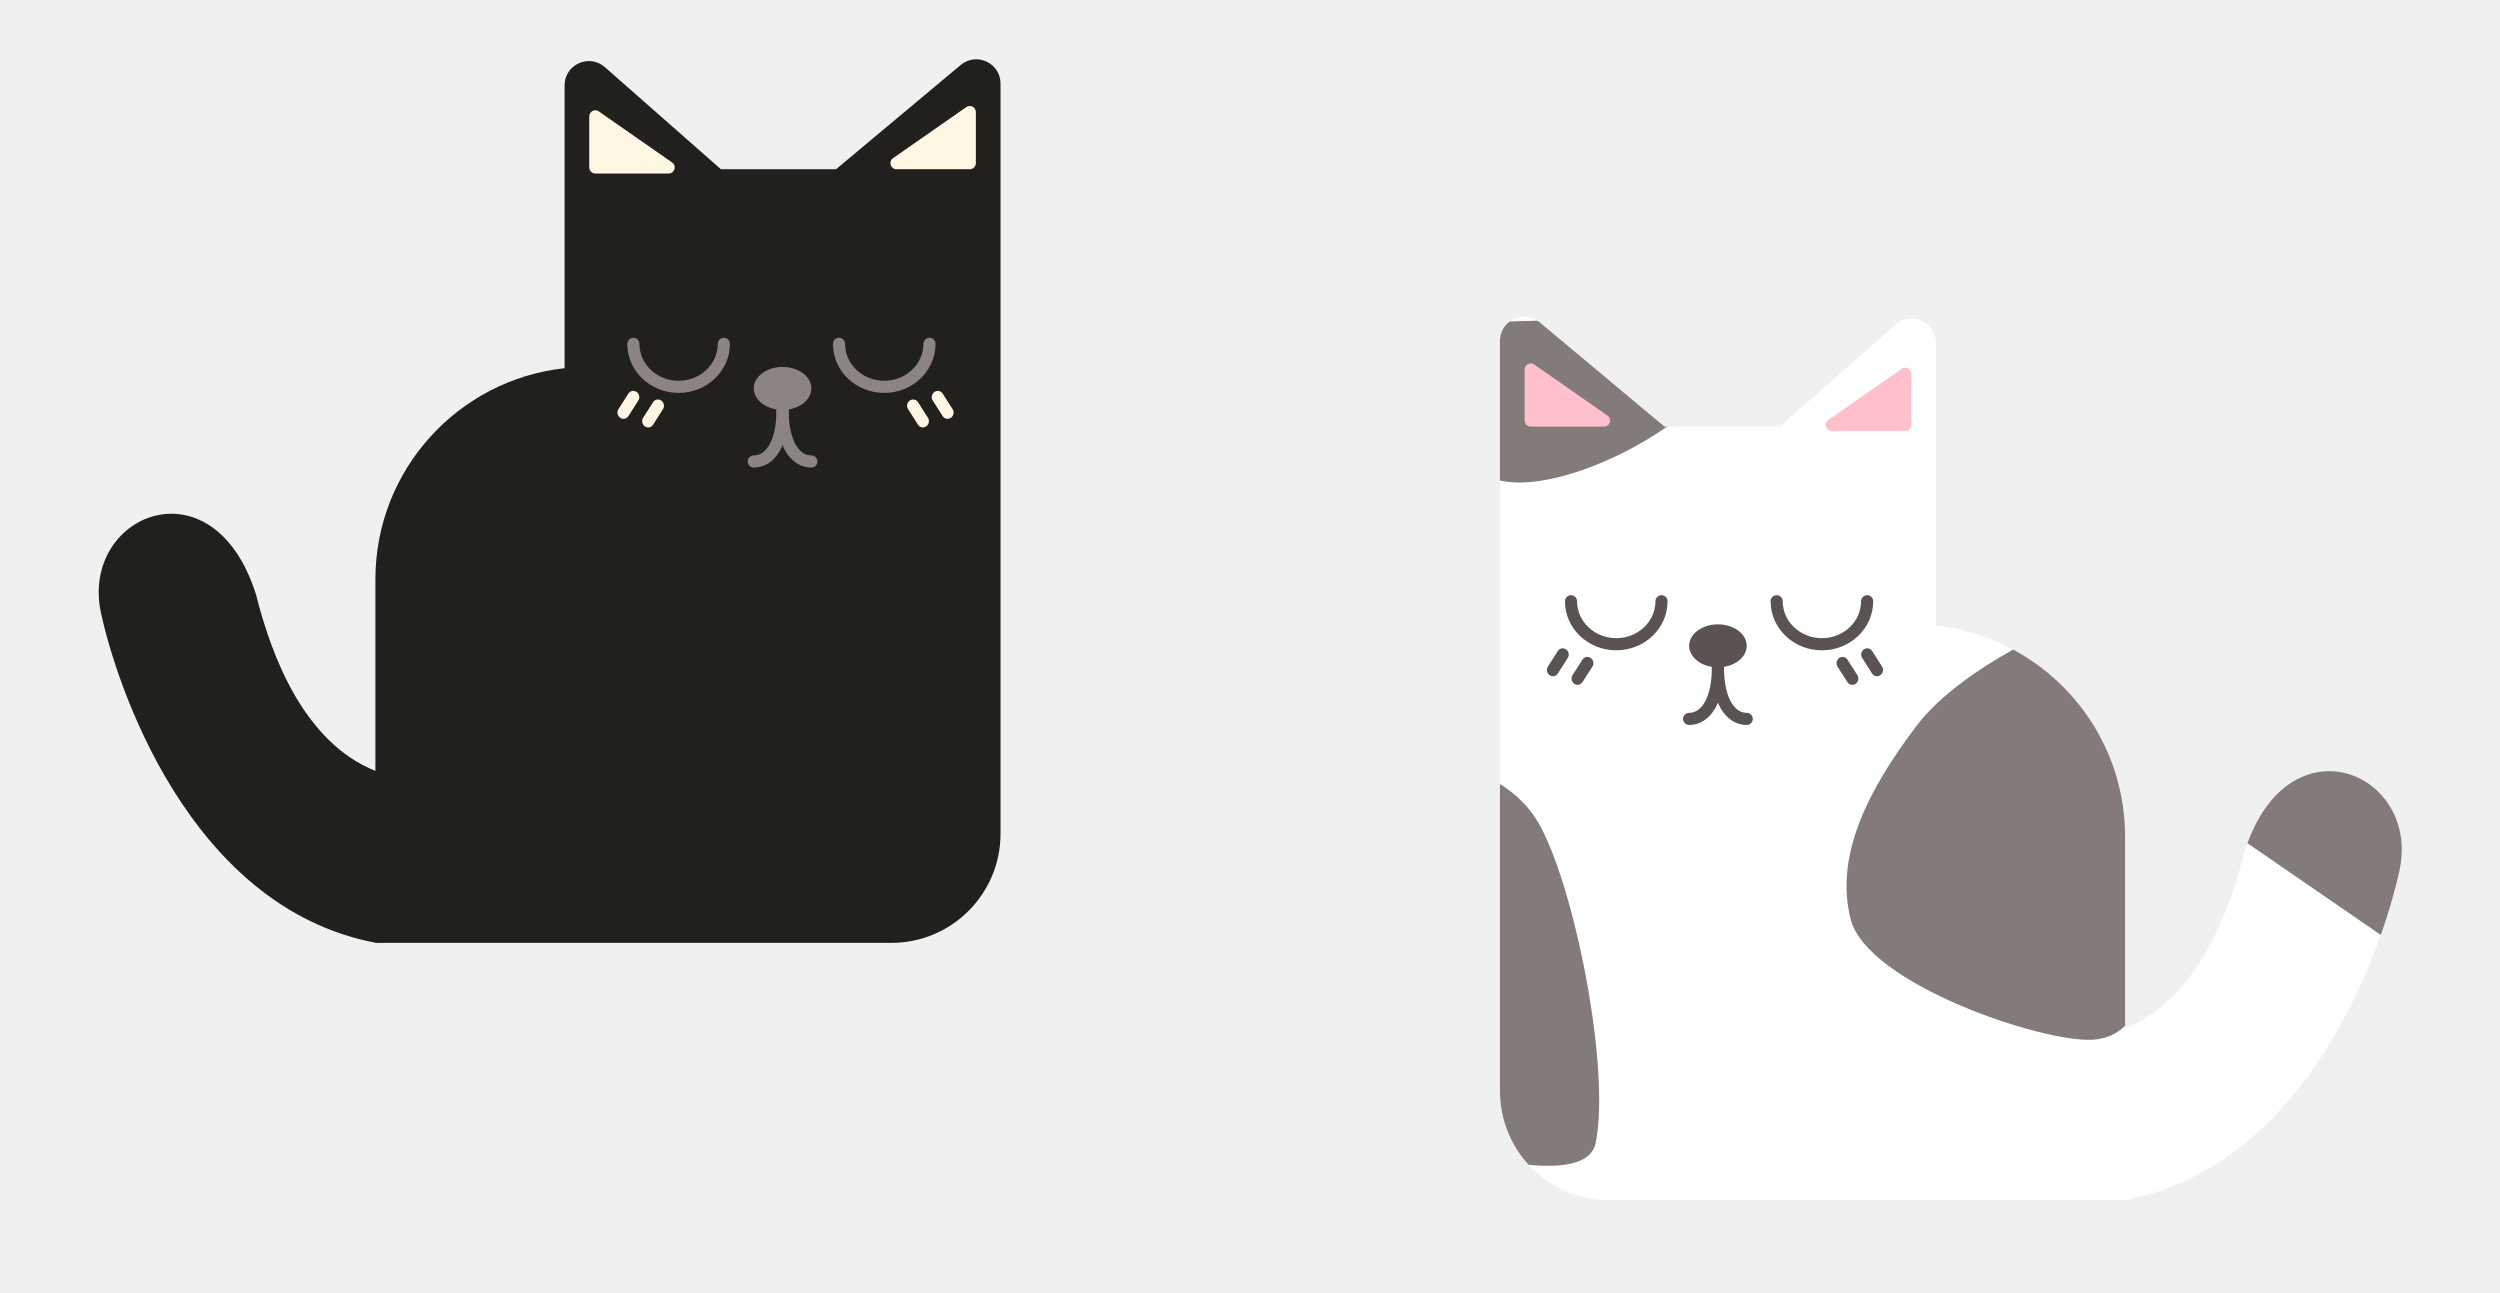
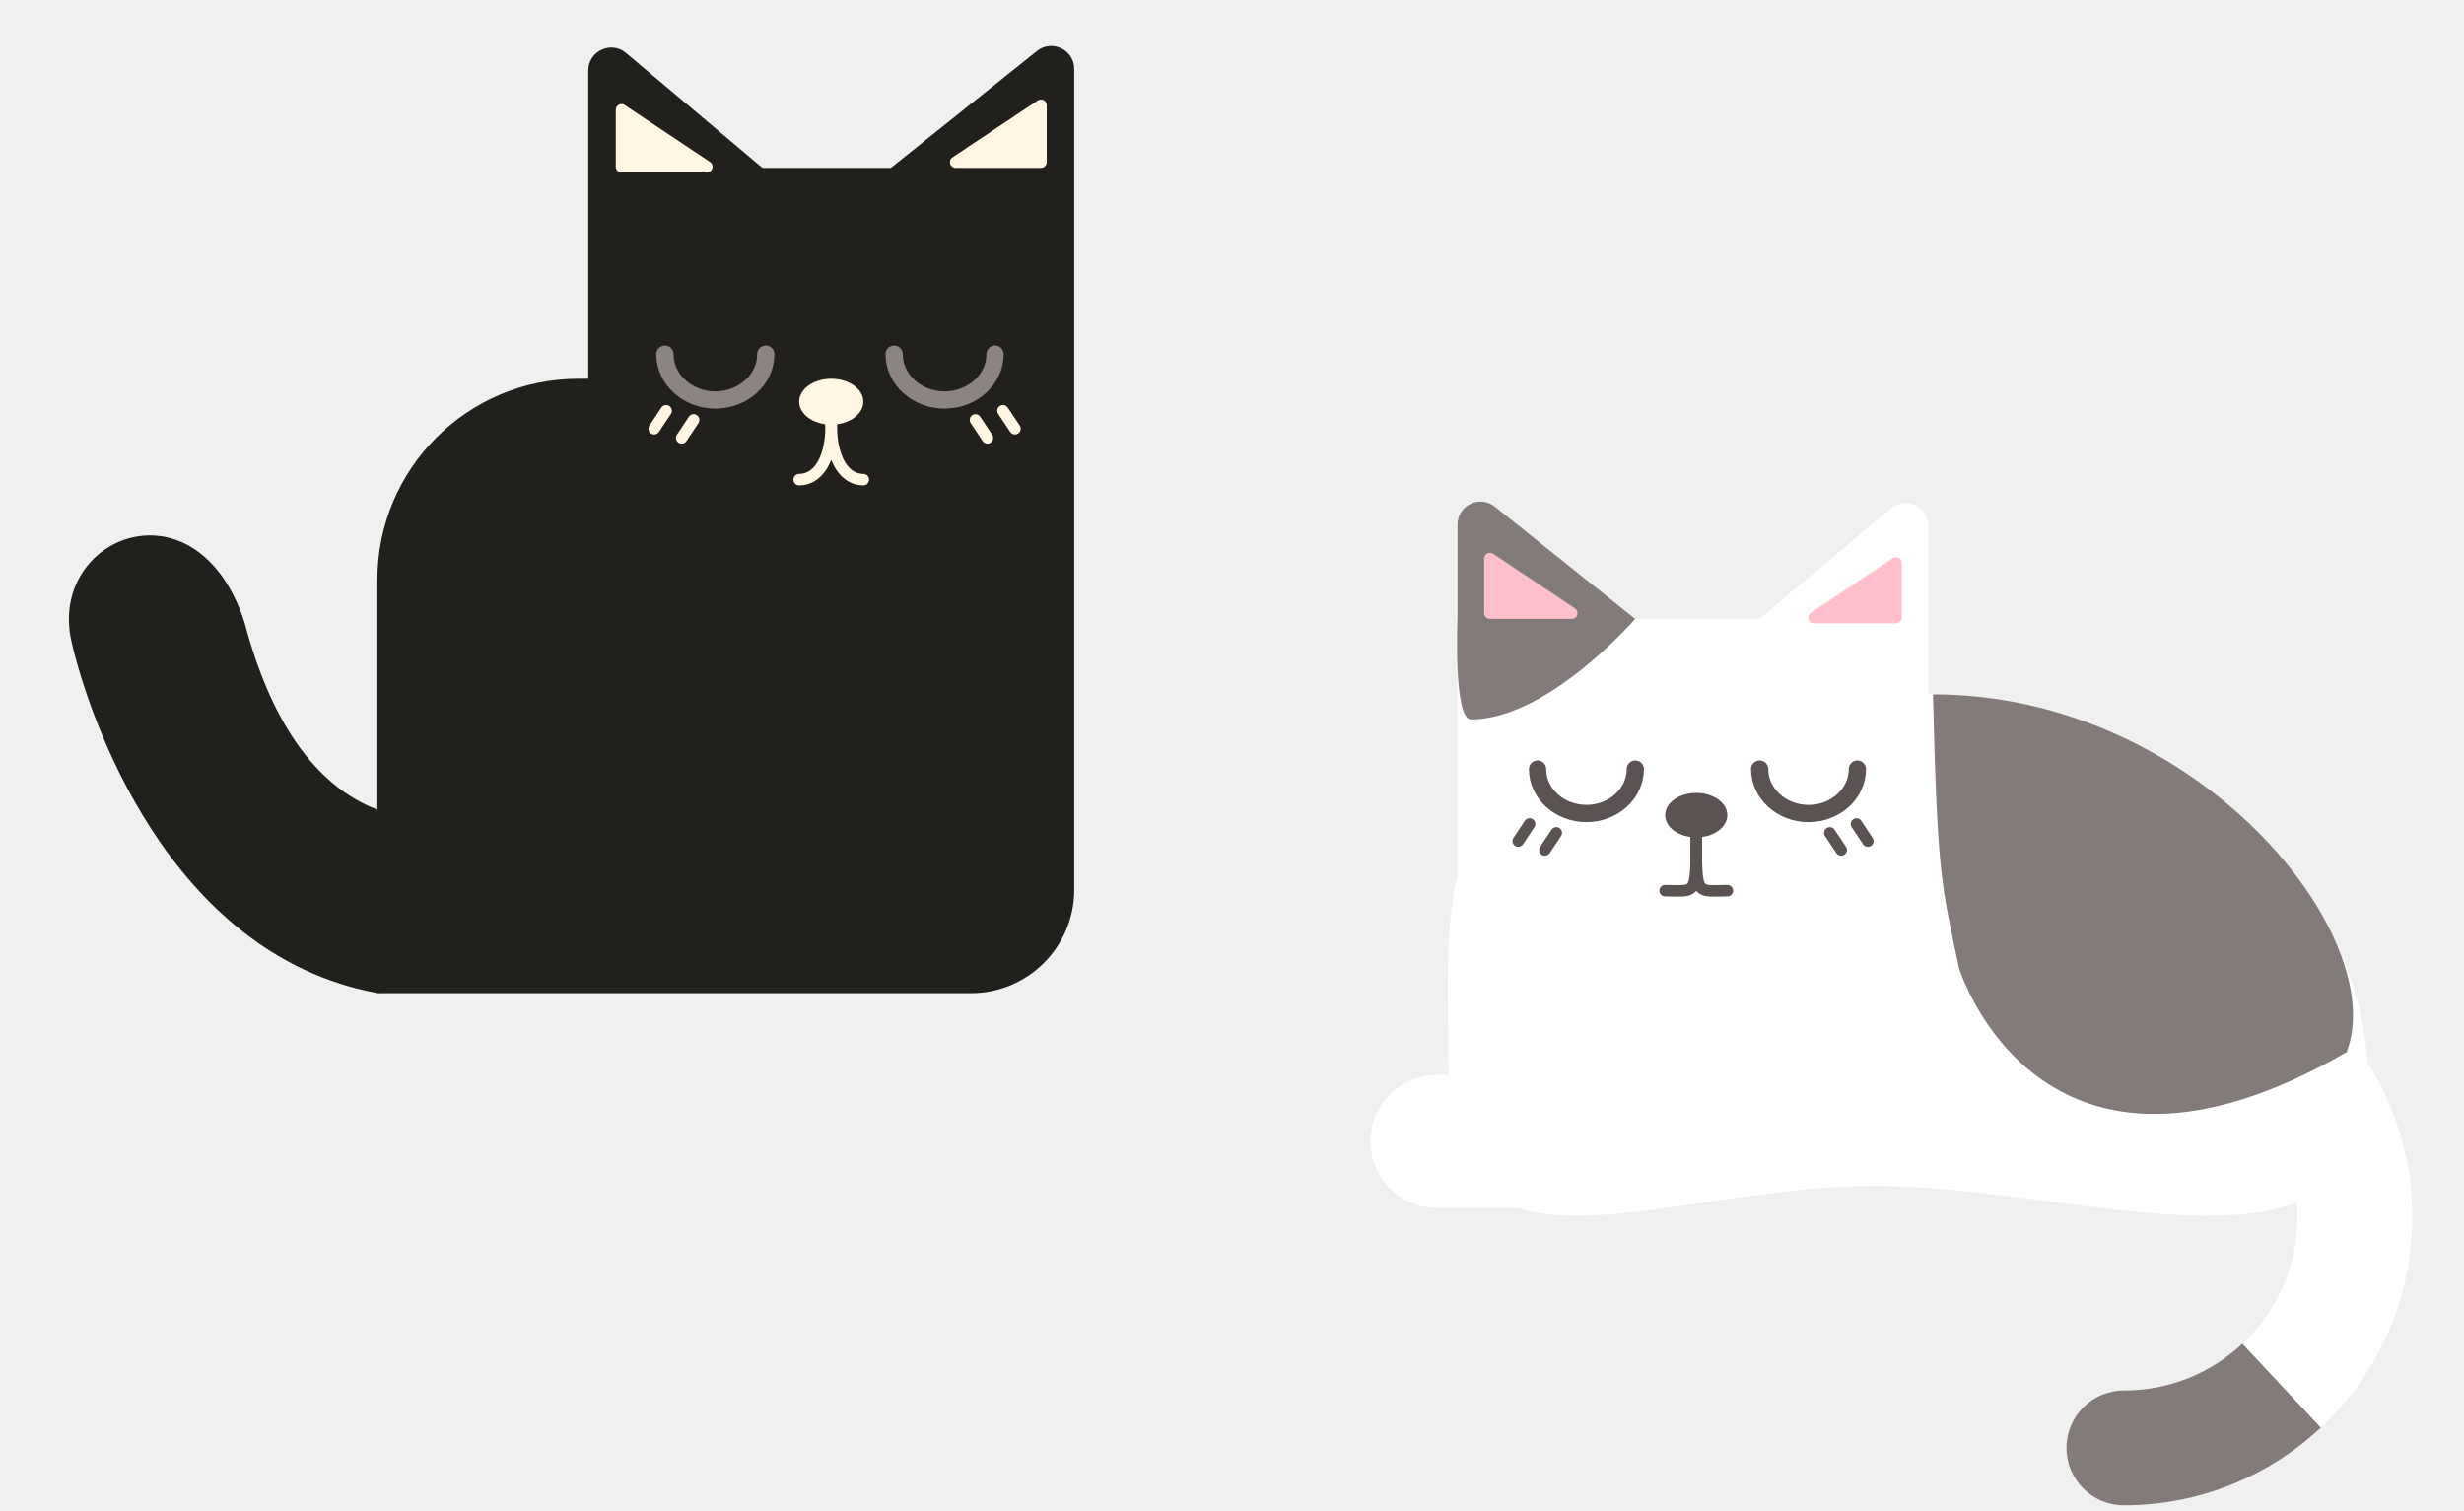
- <svg xmlns="http://www.w3.org/2000/svg" width="412" height="213" viewBox="0 0 412 213" fill="none">
-   <path fill-rule="evenodd" clip-rule="evenodd" d="M247.194 56.2V70.308L247.194 102.892V108.558V179.808C247.194 189.75 255.253 197.808 265.194 197.808H349.829C349.881 197.816 349.933 197.823 349.985 197.83C350.023 197.823 350.06 197.815 350.098 197.808H350.216V197.786C381.256 191.838 393.028 154.604 395.44 143.454C398.946 127.246 376.92 117.963 369.876 140.453C367.303 150.707 361.923 164.79 350.216 169.461V137.892C350.216 119.853 336.57 105.002 319.038 103.098V70.308V56.49C319.038 53.048 314.979 51.214 312.396 53.488L293.283 70.308H274.305L253.759 53.131C251.155 50.954 247.194 52.805 247.194 56.2Z" fill="white" />
-   <path fill-rule="evenodd" clip-rule="evenodd" d="M247.194 70.308V56.2C247.194 54.807 247.861 53.674 248.827 52.973L253.387 52.852C253.513 52.937 253.638 53.03 253.759 53.131L274.305 70.308H274.733C265.899 76.475 254.022 80.778 247.194 79.184L247.194 70.308ZM247.194 129.199C249.731 130.796 251.926 132.851 253.461 135.475C259.425 145.675 265.456 176.06 262.971 188.338C262.29 191.701 257.913 192.531 251.917 191.963C248.984 188.76 247.194 184.493 247.194 179.808V129.199ZM392.351 154.08L370.381 138.962C377.913 118.391 398.865 127.616 395.44 143.454C394.905 145.924 393.912 149.674 392.351 154.08ZM350.216 169.042C348.876 170.377 347.149 171.186 344.961 171.338C336.685 171.915 307.704 162.13 304.993 151.505C302.282 140.88 307.998 129.995 315.837 119.63C319.604 114.649 325.952 110.303 331.763 107.042C342.748 112.947 350.216 124.547 350.216 137.892V169.042Z" fill="#827B79" />
-   <path d="M283.115 109.975C283.115 115.642 285.24 118.475 287.86 118.475" stroke="#5A5351" stroke-width="2" stroke-linecap="round" />
-   <path d="M283.116 109.975C283.116 115.642 280.991 118.475 278.371 118.475" stroke="#5A5351" stroke-width="2" stroke-linecap="round" />
-   <path d="M278.871 106.434C278.871 107.218 279.296 107.967 280.06 108.537C280.824 109.108 281.902 109.475 283.115 109.475C284.328 109.475 285.407 109.108 286.171 108.537C286.935 107.967 287.36 107.218 287.36 106.434C287.36 105.649 286.935 104.9 286.171 104.33C285.407 103.759 284.328 103.392 283.115 103.392C281.902 103.392 280.824 103.759 280.06 104.33C279.296 104.9 278.871 105.649 278.871 106.434Z" fill="#5A5351" stroke="#5A5351" />
-   <path d="M314.971 61.599V70.017C314.971 70.569 314.523 71.017 313.971 71.017H301.889C300.91 71.017 300.514 69.756 301.317 69.196L313.4 60.778C314.063 60.316 314.971 60.791 314.971 61.599Z" fill="#FFC0CB" />
-   <path d="M251.26 60.891V69.308C251.26 69.861 251.708 70.308 252.26 70.308H264.342C265.321 70.308 265.717 69.047 264.914 68.488L252.832 60.07C252.169 59.608 251.26 60.083 251.26 60.891Z" fill="#FFC0CB" />
-   <path d="M292.793 99.088C292.793 103 296.13 106.171 300.248 106.171C304.366 106.171 307.704 103 307.704 99.088" stroke="#5A5351" stroke-width="2" stroke-linecap="round" />
-   <line x1="1" y1="-1" x2="4.041" y2="-1" transform="matrix(-0.537802 -0.843071 -0.820494 0.571655 304.992 113.255)" stroke="#5A5351" stroke-width="2" stroke-linecap="round" />
-   <line x1="1" y1="-1" x2="4.041" y2="-1" transform="matrix(-0.537802 -0.843071 -0.820494 0.571655 309.059 111.838)" stroke="#5A5351" stroke-width="2" stroke-linecap="round" />
-   <path d="M258.904 99.088C258.904 103 262.242 106.171 266.359 106.171C270.477 106.171 273.815 103 273.815 99.088" stroke="#5A5351" stroke-width="2" stroke-linecap="round" />
-   <line x1="1" y1="-1" x2="4.041" y2="-1" transform="matrix(0.537804 -0.84307 0.820495 0.571654 260.259 113.255)" stroke="#5A5351" stroke-width="2" stroke-linecap="round" />
-   <line x1="1" y1="-1" x2="4.041" y2="-1" transform="matrix(0.537804 -0.84307 0.820495 0.571654 256.193 111.838)" stroke="#5A5351" stroke-width="2" stroke-linecap="round" />
-   <path fill-rule="evenodd" clip-rule="evenodd" d="M164.888 13.779V27.887L164.888 60.471V66.137V137.387C164.888 147.328 156.829 155.387 146.888 155.387H62.252C62.2 155.394 62.149 155.402 62.097 155.408C62.059 155.401 62.021 155.394 61.983 155.387H61.866V155.365C30.825 149.417 19.054 112.183 16.642 101.033C13.136 84.825 35.162 75.542 42.206 98.032C44.779 108.286 50.158 122.368 61.866 127.04V95.471C61.866 77.432 75.511 62.581 93.043 60.677V27.887V14.069C93.043 10.627 97.102 8.793 99.686 11.066L118.799 27.887H137.777L158.322 10.71C160.926 8.533 164.888 10.384 164.888 13.779Z" fill="#22201D" />
-   <path d="M128.966 67.554C128.966 73.22 126.841 76.054 124.221 76.054" stroke="#8B8483" stroke-width="2" stroke-linecap="round" />
-   <path d="M128.966 67.554C128.966 73.22 131.09 76.054 133.71 76.054" stroke="#8B8483" stroke-width="2" stroke-linecap="round" />
-   <path d="M133.21 64.012C133.21 64.796 132.785 65.546 132.021 66.116C131.257 66.686 130.179 67.054 128.966 67.054C127.753 67.054 126.674 66.686 125.91 66.116C125.146 65.546 124.721 64.796 124.721 64.012C124.721 63.228 125.146 62.479 125.91 61.908C126.674 61.338 127.753 60.971 128.966 60.971C130.179 60.971 131.257 61.338 132.021 61.908C132.785 62.479 133.21 63.228 133.21 64.012Z" fill="#8B8483" stroke="#8B8483" />
-   <path d="M97.11 19.177V27.595C97.11 28.148 97.558 28.595 98.11 28.595H110.192C111.171 28.595 111.567 27.334 110.764 26.775L98.681 18.357C98.019 17.895 97.11 18.369 97.11 19.177Z" fill="#FFF6E4" />
-   <path d="M160.821 18.469V26.887C160.821 27.439 160.373 27.887 159.821 27.887H147.739C146.76 27.887 146.364 26.626 147.167 26.067L159.249 17.649C159.912 17.187 160.821 17.661 160.821 18.469Z" fill="#FFF6E4" />
-   <path d="M119.289 56.667C119.289 60.579 115.951 63.75 111.833 63.75C107.716 63.75 104.378 60.579 104.378 56.667" stroke="#8B8483" stroke-width="2" stroke-linecap="round" />
-   <line x1="1" y1="-1" x2="4.041" y2="-1" transform="matrix(0.537802 -0.843071 0.820494 0.571655 107.089 70.8335)" stroke="#FFF6E4" stroke-width="2" stroke-linecap="round" />
-   <line x1="1" y1="-1" x2="4.041" y2="-1" transform="matrix(0.537801 -0.843072 0.820493 0.571656 103.022 69.4167)" stroke="#FFF6E4" stroke-width="2" stroke-linecap="round" />
-   <path d="M153.178 56.667C153.178 60.579 149.84 63.75 145.722 63.75C141.605 63.75 138.267 60.579 138.267 56.667" stroke="#8B8483" stroke-width="2" stroke-linecap="round" />
-   <line x1="1" y1="-1" x2="4.041" y2="-1" transform="matrix(-0.537801 -0.843072 -0.820493 0.571656 151.822 70.8335)" stroke="#FFF6E4" stroke-width="2" stroke-linecap="round" />
-   <line x1="1" y1="-1" x2="4.041" y2="-1" transform="matrix(-0.537801 -0.843072 -0.820493 0.571656 155.889 69.4167)" stroke="#FFF6E4" stroke-width="2" stroke-linecap="round" />
+ <svg xmlns="http://www.w3.org/2000/svg" width="429" height="263" viewBox="0 0 429 263" fill="none">
+   <path fill-rule="evenodd" clip-rule="evenodd" d="M253.759 91.322C253.759 87.968 257.639 86.104 260.258 88.199L284.693 107.747L306.347 107.747L329.158 88.538C331.759 86.347 335.734 88.197 335.734 91.598V107.747V120.833C377.131 123.606 409.973 150.977 412.2 184.971C417.139 192.745 420 201.97 420 211.863C420 239.595 397.518 262.077 369.786 262.077C364.263 262.077 359.786 257.6 359.786 252.077C359.786 246.554 364.263 242.077 369.786 242.077C386.473 242.077 400 228.55 400 211.863C400 211.025 399.966 210.196 399.899 209.376C389.346 213.399 373.293 211.31 356.622 209.14C346.4 207.81 335.946 206.449 326.385 206.449C316.371 206.449 306.266 207.942 296.875 209.329C283.99 211.232 272.449 212.936 264.331 210.316H250.192C243.785 210.316 238.592 205.123 238.592 198.716C238.592 192.309 243.785 187.116 250.192 187.116H252.232C252.22 184.674 252.18 182.265 252.141 179.893C251.976 169.899 251.822 160.583 253.759 152.433V107.747V91.322Z" fill="white" />
+   <path d="M341.079 168.555C341.079 168.555 355.115 214.102 408.569 183.163C416.303 163.056 382.675 120.89 336.547 120.89C337.321 152.597 337.986 153.862 341.079 168.555Z" fill="#827B79" />
+   <path d="M369.786 262.077C364.263 262.077 359.786 257.6 359.786 252.077C359.786 246.554 364.263 242.077 369.786 242.077V262.077ZM369.786 242.077C377.764 242.077 385.001 238.998 390.409 233.944L404.065 248.556C395.1 256.935 383.032 262.077 369.786 262.077V242.077Z" fill="#827B79" />
+   <path d="M253.759 91.323V107.747C253.759 107.747 253.01 125.248 256.103 125.248C269.56 125.248 284.693 107.747 284.693 107.747L260.258 88.199C257.639 86.104 253.759 87.968 253.759 91.323Z" fill="#827B79" />
+   <path d="M331.094 98.015V107.52C331.094 108.073 330.647 108.52 330.094 108.52H315.837C314.847 108.52 314.459 107.237 315.282 106.688L329.54 97.183C330.204 96.74 331.094 97.217 331.094 98.015Z" fill="#FFC0CB" />
+   <path d="M258.399 97.242V106.747C258.399 107.299 258.847 107.747 259.399 107.747H273.657C274.646 107.747 275.035 106.464 274.212 105.915L259.954 96.41C259.289 95.967 258.399 96.443 258.399 97.242Z" fill="#FFC0CB" />
+   <path d="M295.33 145.783C295.33 156.182 295.33 155.063 300.743 155.063" stroke="#5A5351" stroke-width="2" stroke-linecap="round" />
+   <path d="M295.33 145.783C295.33 156.182 295.33 155.063 289.916 155.063" stroke="#5A5351" stroke-width="2" stroke-linecap="round" />
+   <path d="M290.416 141.916C290.416 142.78 290.906 143.61 291.792 144.243C292.678 144.876 293.927 145.283 295.33 145.283C296.732 145.283 297.981 144.876 298.867 144.243C299.754 143.61 300.243 142.78 300.243 141.916C300.243 141.051 299.754 140.222 298.867 139.588C297.981 138.956 296.732 138.549 295.33 138.549C293.927 138.549 292.678 138.956 291.792 139.588C290.906 140.222 290.416 141.051 290.416 141.916Z" fill="#5A5351" stroke="#5A5351" />
+   <path d="M306.371 133.896C306.371 138.167 310.18 141.63 314.878 141.63C319.576 141.63 323.385 138.167 323.385 133.896" stroke="#5A5351" stroke-width="3" stroke-linecap="round" />
+   <line x1="1" y1="-1" x2="4.577" y2="-1" transform="matrix(-0.554702 -0.832049 -0.832052 0.554698 320.291 149.363)" stroke="#5A5351" stroke-width="2" stroke-linecap="round" />
+   <line x1="1" y1="-1" x2="4.577" y2="-1" transform="matrix(-0.554702 -0.832049 -0.832052 0.554698 324.931 147.817)" stroke="#5A5351" stroke-width="2" stroke-linecap="round" />
+   <path d="M267.703 133.896C267.703 138.167 271.512 141.63 276.21 141.63C280.908 141.63 284.717 138.167 284.717 133.896" stroke="#5A5351" stroke-width="3" stroke-linecap="round" />
+   <line x1="1" y1="-1" x2="4.577" y2="-1" transform="matrix(0.554702 -0.832049 0.832052 0.554698 269.25 149.363)" stroke="#5A5351" stroke-width="2" stroke-linecap="round" />
+   <line x1="1" y1="-1" x2="4.577" y2="-1" transform="matrix(0.554702 -0.832049 0.832052 0.554698 264.61 147.817)" stroke="#5A5351" stroke-width="2" stroke-linecap="round" />
+   <path fill-rule="evenodd" clip-rule="evenodd" d="M187.031 12.008V29.228H155.102L180.532 8.884C183.151 6.789 187.031 8.653 187.031 12.008ZM102.42 29.228V12.283C102.42 8.882 106.395 7.032 108.996 9.223L132.752 29.228H102.42ZM102.42 29.228H187.031V72.332L187.031 154.907C187.031 164.848 178.972 172.907 169.031 172.907H66.157C66.096 172.915 66.035 172.923 65.974 172.931C65.929 172.923 65.885 172.915 65.841 172.907H65.702V172.882C29.146 166.179 15.283 124.22 12.442 111.655C8.313 93.391 34.252 82.93 42.549 108.274C45.578 119.829 51.914 135.698 65.702 140.962V100.946C65.702 81.616 81.372 65.946 100.702 65.946H102.42V29.228Z" fill="#22201D" />
+   <path d="M144.725 73.928C144.725 80.314 142.224 83.507 139.138 83.507" stroke="#FFF6E4" stroke-width="2" stroke-linecap="round" />
+   <path d="M144.725 73.928C144.725 80.314 147.227 83.507 150.313 83.507" stroke="#FFF6E4" stroke-width="2" stroke-linecap="round" />
+   <path d="M149.813 69.937C149.813 70.836 149.304 71.697 148.386 72.352C147.469 73.007 146.176 73.428 144.725 73.428C143.274 73.428 141.982 73.007 141.065 72.352C140.147 71.697 139.638 70.836 139.638 69.937C139.638 69.038 140.147 68.177 141.065 67.522C141.982 66.867 143.274 66.446 144.725 66.446C146.176 66.446 147.469 66.867 148.386 67.522C149.304 68.177 149.813 69.038 149.813 69.937Z" fill="#FFF6E4" stroke="#FFF6E4" />
+   <path d="M107.209 19.123V29.026C107.209 29.578 107.657 30.026 108.209 30.026H123.063C124.053 30.026 124.441 28.743 123.618 28.194L108.764 18.291C108.099 17.848 107.209 18.325 107.209 19.123Z" fill="#FFF6E4" />
+   <path d="M182.241 18.325V28.228C182.241 28.78 181.794 29.228 181.241 29.228H166.387C165.397 29.228 165.009 27.945 165.832 27.396L180.687 17.493C181.351 17.05 182.241 17.526 182.241 18.325Z" fill="#FFF6E4" />
+   <path d="M133.329 61.66C133.329 66.068 129.398 69.642 124.548 69.642C119.699 69.642 115.768 66.068 115.768 61.66" stroke="#8B8483" stroke-width="3" stroke-linecap="round" />
+   <line x1="118.684" y1="76.237" x2="120.767" y2="73.112" stroke="#FFF6E4" stroke-width="2" stroke-linecap="round" />
+   <line x1="113.894" y1="74.641" x2="115.978" y2="71.516" stroke="#FFF6E4" stroke-width="2" stroke-linecap="round" />
+   <path d="M173.24 61.66C173.24 66.068 169.309 69.642 164.459 69.642C159.61 69.642 155.679 66.068 155.679 61.66" stroke="#8B8483" stroke-width="3" stroke-linecap="round" />
+   <line x1="1" y1="-1" x2="4.756" y2="-1" transform="matrix(-0.5547 -0.83205 -0.83205 0.5547 171.643 77.6239)" stroke="#FFF6E4" stroke-width="2" stroke-linecap="round" />
+   <line x1="1" y1="-1" x2="4.756" y2="-1" transform="matrix(-0.5547 -0.83205 -0.83205 0.5547 176.433 76.0275)" stroke="#FFF6E4" stroke-width="2" stroke-linecap="round" />
</svg>
